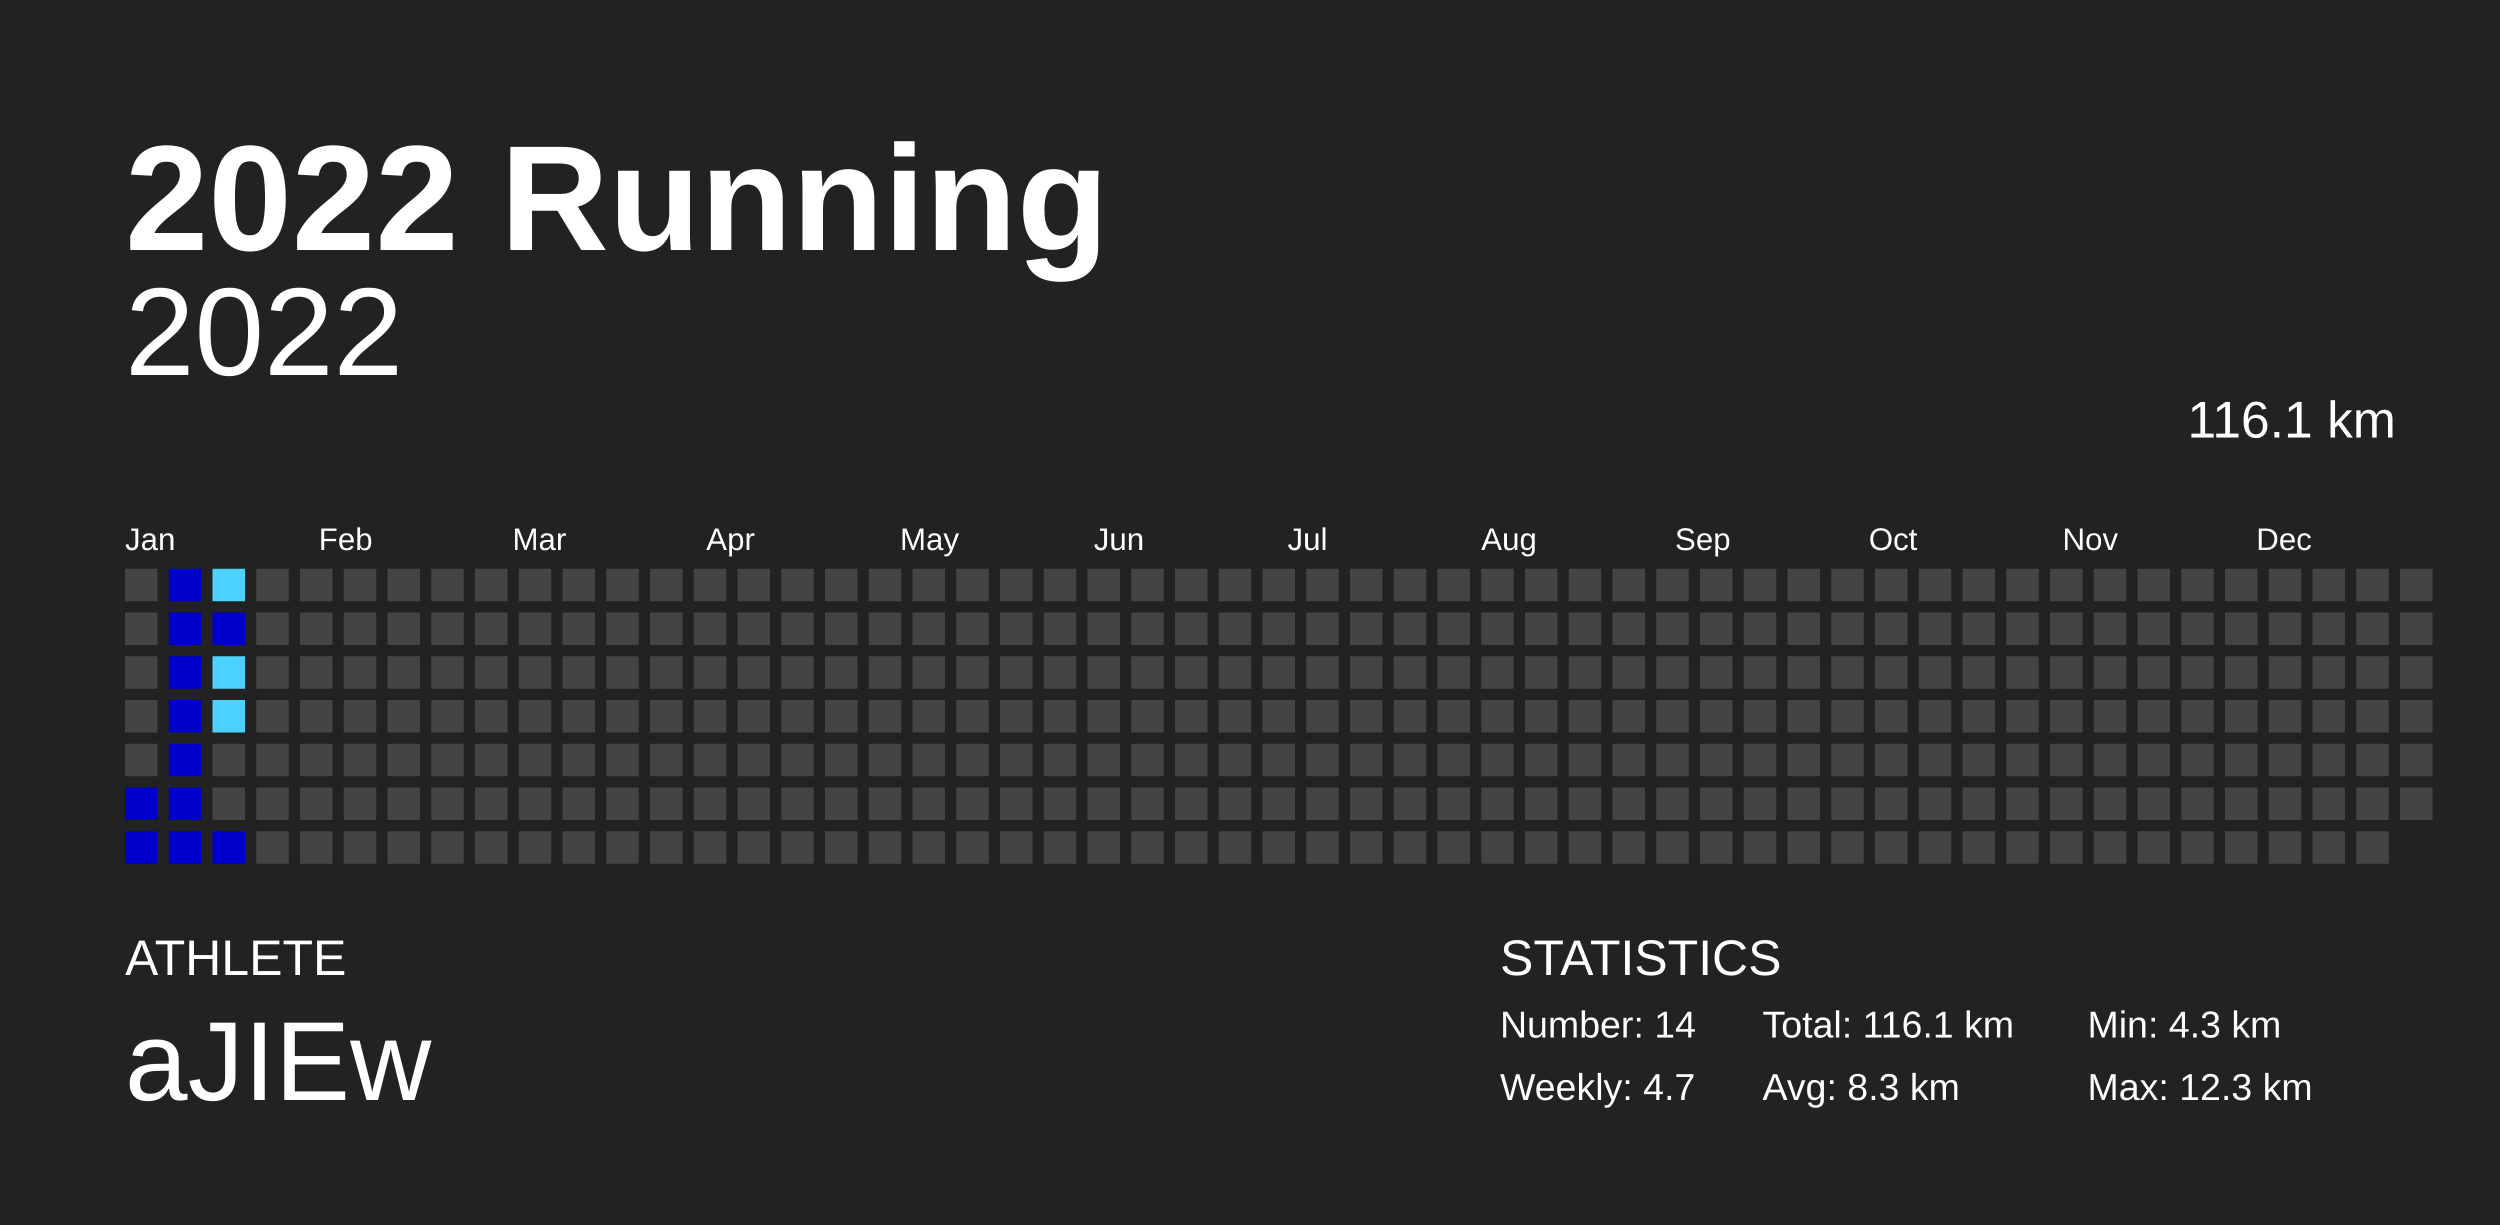
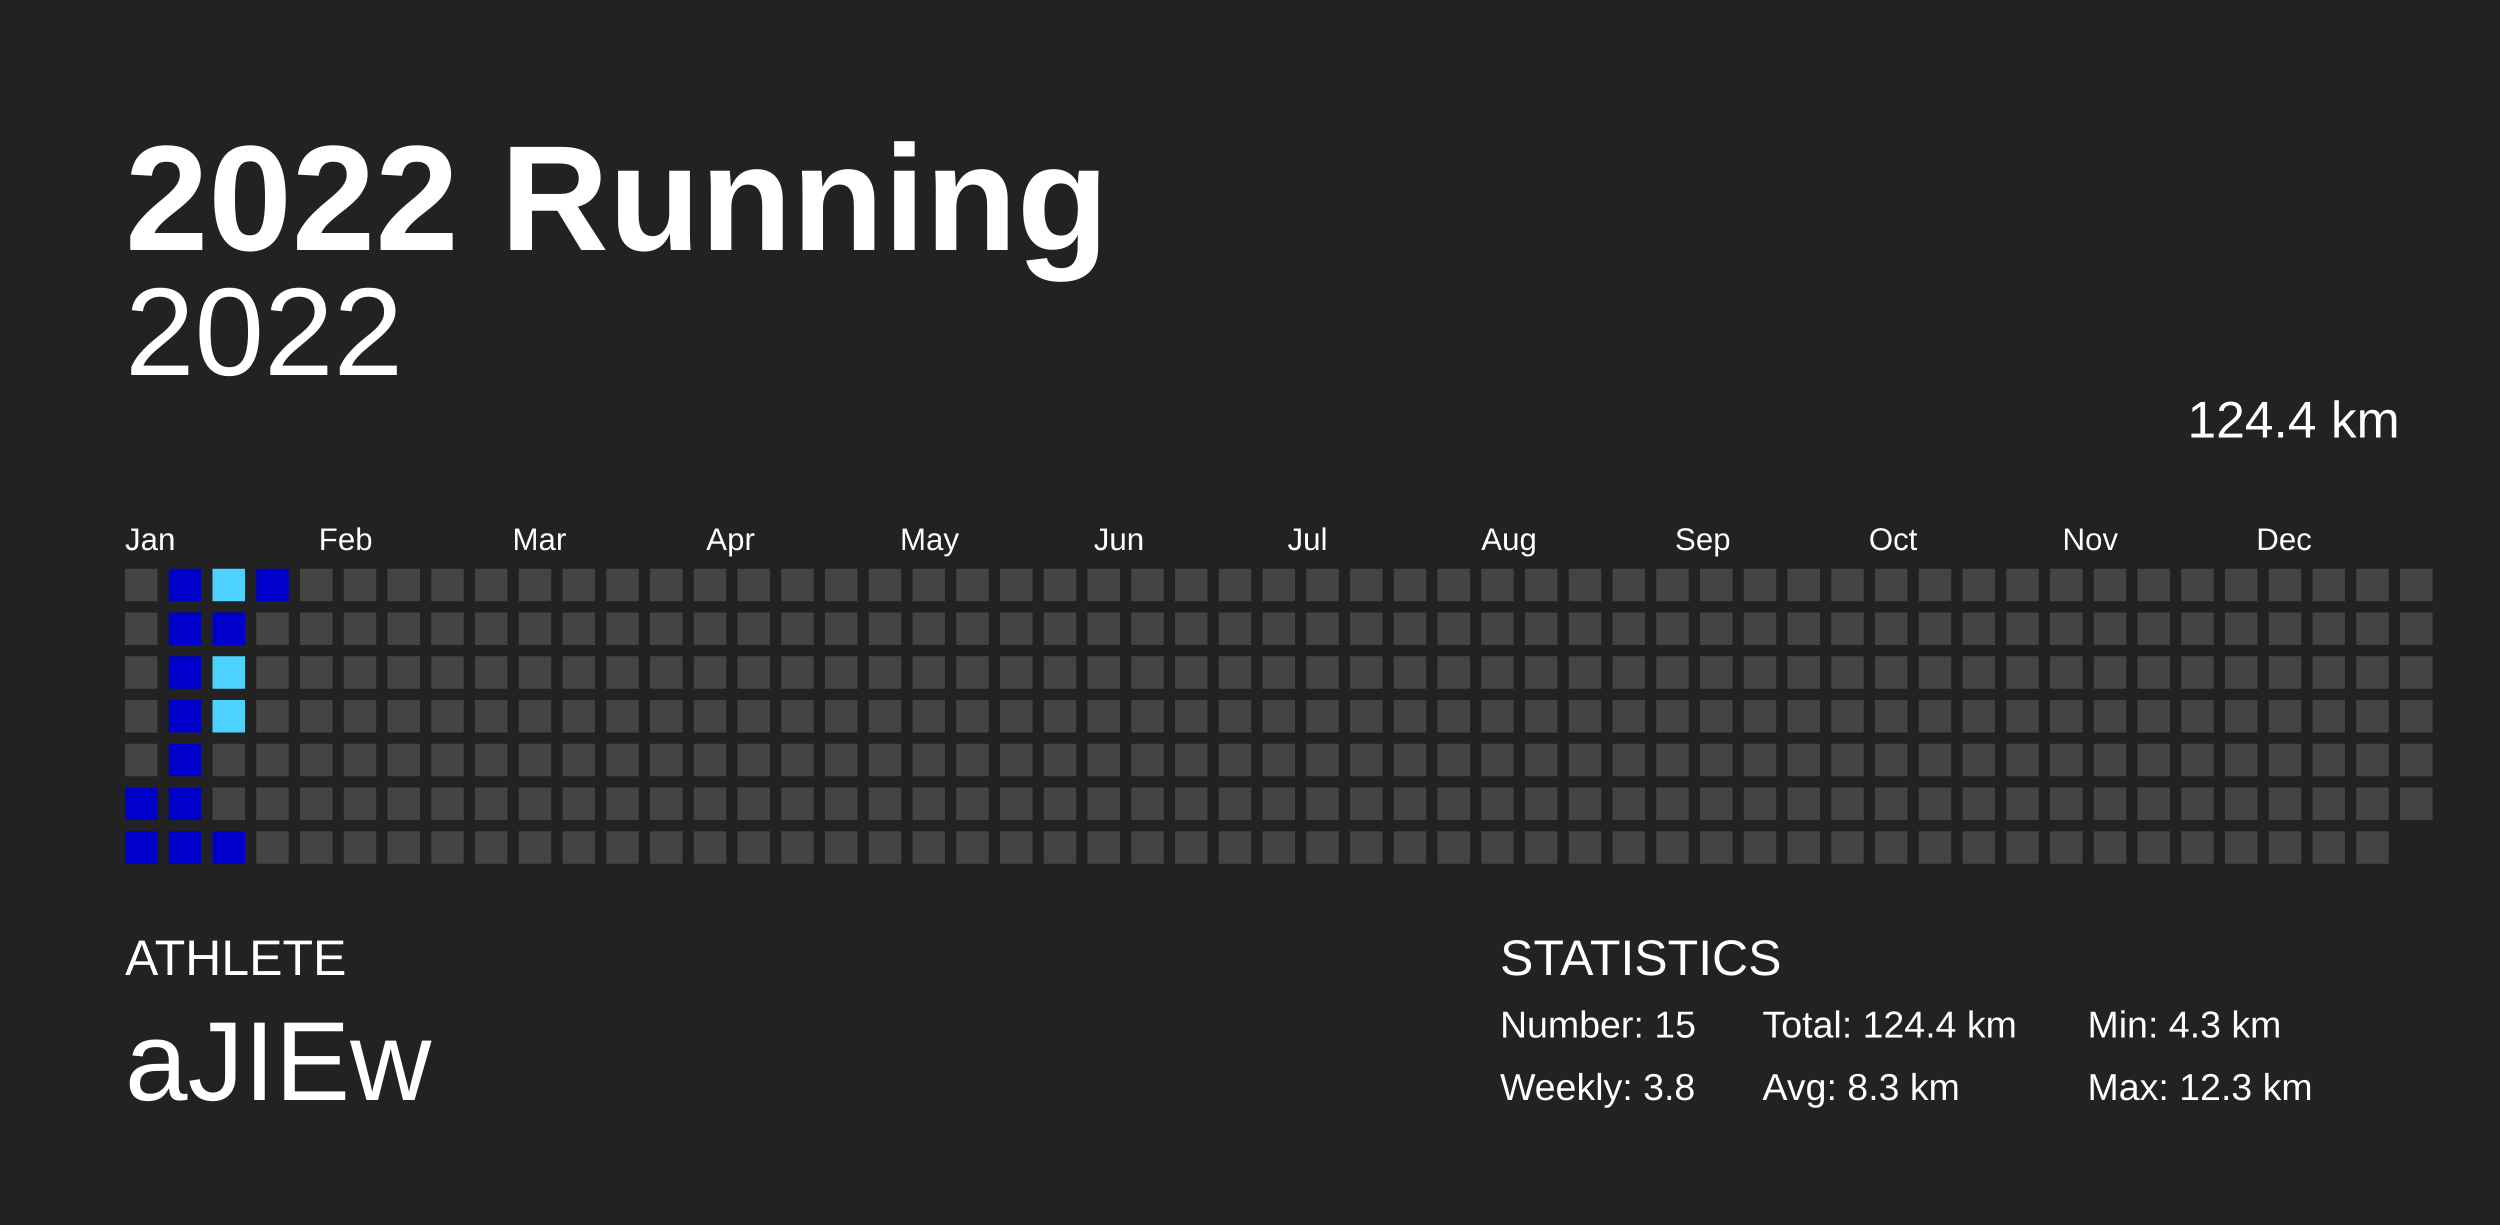
<svg xmlns="http://www.w3.org/2000/svg" baseProfile="full" height="98mm" version="1.1" viewBox="0,0,200,98" width="200mm">
  <defs />
  <rect fill="#222222" height="98" width="200" x="0" y="0" />
  <text fill="#FFFFFF" style="font-size:12px; font-family:Arial; font-weight:bold;" x="10" y="20">2022 Running</text>
  <text fill="#FFFFFF" style="font-size:4px; font-family:Arial" x="10" y="78">ATHLETE</text>
  <text fill="#FFFFFF" style="font-size:9px; font-family:Arial" x="10" y="88">aJIEw</text>
  <text fill="#FFFFFF" style="font-size:4px; font-family:Arial" x="120" y="78">STATISTICS</text>
-   <text fill="#FFFFFF" style="font-size:3px; font-family:Arial" x="120" y="83">Number: 14</text>
-   <text fill="#FFFFFF" style="font-size:3px; font-family:Arial" x="120" y="88">Weekly: 4.7</text>
-   <text fill="#FFFFFF" style="font-size:3px; font-family:Arial" x="141" y="83">Total: 116.1 km</text>
+   <text fill="#FFFFFF" style="font-size:3px; font-family:Arial" x="120" y="83">Number: 15</text>
+   <text fill="#FFFFFF" style="font-size:3px; font-family:Arial" x="120" y="88">Weekly: 3.8</text>
+   <text fill="#FFFFFF" style="font-size:3px; font-family:Arial" x="141" y="83">Total: 124.4 km</text>
  <text fill="#FFFFFF" style="font-size:3px; font-family:Arial" x="141" y="88">Avg: 8.3 km</text>
  <text fill="#FFFFFF" style="font-size:3px; font-family:Arial" x="167" y="83">Min: 4.3 km</text>
  <text fill="#FFFFFF" style="font-size:3px; font-family:Arial" x="167" y="88">Max: 12.3 km</text>
  <text alignment-baseline="hanging" fill="#FFFFFF" style="font-size:10.0px; font-family:Arial;" x="10" y="30">2022</text>
-   <text alignment-baseline="hanging" fill="#FFFFFF" style="font-size:4.125px; font-family:Arial;" x="175" y="35">116.1 km</text>
+   <text alignment-baseline="hanging" fill="#FFFFFF" style="font-size:4.125px; font-family:Arial;" x="175" y="35">124.4 km</text>
  <text fill="#FFFFFF" style="font-size:2.5px; font-family:Arial" x="10.0" y="44">Jan</text>
  <text fill="#FFFFFF" style="font-size:2.5px; font-family:Arial" x="25.5" y="44">Feb</text>
  <text fill="#FFFFFF" style="font-size:2.5px; font-family:Arial" x="41.0" y="44">Mar</text>
  <text fill="#FFFFFF" style="font-size:2.5px; font-family:Arial" x="56.5" y="44">Apr</text>
  <text fill="#FFFFFF" style="font-size:2.5px; font-family:Arial" x="72.0" y="44">May</text>
  <text fill="#FFFFFF" style="font-size:2.5px; font-family:Arial" x="87.5" y="44">Jun</text>
  <text fill="#FFFFFF" style="font-size:2.5px; font-family:Arial" x="103.0" y="44">Jul</text>
  <text fill="#FFFFFF" style="font-size:2.5px; font-family:Arial" x="118.5" y="44">Aug</text>
  <text fill="#FFFFFF" style="font-size:2.5px; font-family:Arial" x="134.0" y="44">Sep</text>
  <text fill="#FFFFFF" style="font-size:2.5px; font-family:Arial" x="149.5" y="44">Oct</text>
  <text fill="#FFFFFF" style="font-size:2.5px; font-family:Arial" x="165.0" y="44">Nov</text>
  <text fill="#FFFFFF" style="font-size:2.5px; font-family:Arial" x="180.5" y="44">Dec</text>
  <rect fill="#444444" height="2.6" width="2.6" x="10.0" y="45.5" />
  <rect fill="#444444" height="2.6" width="2.6" x="10.0" y="49.0" />
  <rect fill="#444444" height="2.6" width="2.6" x="10.0" y="52.5" />
  <rect fill="#444444" height="2.6" width="2.6" x="10.0" y="56.0" />
  <rect fill="#444444" height="2.6" width="2.6" x="10.0" y="59.5" />
  <rect fill="mediumblue" height="2.6" width="2.6" x="10.0" y="63.0" />
  <rect fill="mediumblue" height="2.6" width="2.6" x="10.0" y="66.5" />
  <rect fill="mediumblue" height="2.6" width="2.6" x="13.5" y="45.5" />
  <rect fill="mediumblue" height="2.6" width="2.6" x="13.5" y="49.0" />
  <rect fill="mediumblue" height="2.6" width="2.6" x="13.5" y="52.5" />
  <rect fill="mediumblue" height="2.6" width="2.6" x="13.5" y="56.0" />
  <rect fill="mediumblue" height="2.6" width="2.6" x="13.5" y="59.5" />
  <rect fill="mediumblue" height="2.6" width="2.6" x="13.5" y="63.0" />
  <rect fill="mediumblue" height="2.6" width="2.6" x="13.5" y="66.5" />
  <rect fill="#4dd2ff" height="2.6" width="2.6" x="17.0" y="45.5" />
  <rect fill="mediumblue" height="2.6" width="2.6" x="17.0" y="49.0" />
  <rect fill="#4dd2ff" height="2.6" width="2.6" x="17.0" y="52.5" />
  <rect fill="#4dd2ff" height="2.6" width="2.6" x="17.0" y="56.0" />
  <rect fill="#444444" height="2.6" width="2.6" x="17.0" y="59.5" />
  <rect fill="#444444" height="2.6" width="2.6" x="17.0" y="63.0" />
  <rect fill="mediumblue" height="2.6" width="2.6" x="17.0" y="66.5" />
-   <rect fill="#444444" height="2.6" width="2.6" x="20.5" y="45.5" />
+   <rect fill="mediumblue" height="2.6" width="2.6" x="20.5" y="45.5" />
  <rect fill="#444444" height="2.6" width="2.6" x="20.5" y="49.0" />
  <rect fill="#444444" height="2.6" width="2.6" x="20.5" y="52.5" />
  <rect fill="#444444" height="2.6" width="2.6" x="20.5" y="56.0" />
  <rect fill="#444444" height="2.6" width="2.6" x="20.5" y="59.5" />
  <rect fill="#444444" height="2.6" width="2.6" x="20.5" y="63.0" />
  <rect fill="#444444" height="2.6" width="2.6" x="20.5" y="66.5" />
  <rect fill="#444444" height="2.6" width="2.6" x="24.0" y="45.5" />
  <rect fill="#444444" height="2.6" width="2.6" x="24.0" y="49.0" />
  <rect fill="#444444" height="2.6" width="2.6" x="24.0" y="52.5" />
  <rect fill="#444444" height="2.6" width="2.6" x="24.0" y="56.0" />
  <rect fill="#444444" height="2.6" width="2.6" x="24.0" y="59.5" />
  <rect fill="#444444" height="2.6" width="2.6" x="24.0" y="63.0" />
  <rect fill="#444444" height="2.6" width="2.6" x="24.0" y="66.5" />
  <rect fill="#444444" height="2.6" width="2.6" x="27.5" y="45.5" />
  <rect fill="#444444" height="2.6" width="2.6" x="27.5" y="49.0" />
  <rect fill="#444444" height="2.6" width="2.6" x="27.5" y="52.5" />
  <rect fill="#444444" height="2.6" width="2.6" x="27.5" y="56.0" />
  <rect fill="#444444" height="2.6" width="2.6" x="27.5" y="59.5" />
  <rect fill="#444444" height="2.6" width="2.6" x="27.5" y="63.0" />
  <rect fill="#444444" height="2.6" width="2.6" x="27.5" y="66.5" />
  <rect fill="#444444" height="2.6" width="2.6" x="31.0" y="45.5" />
  <rect fill="#444444" height="2.6" width="2.6" x="31.0" y="49.0" />
  <rect fill="#444444" height="2.6" width="2.6" x="31.0" y="52.5" />
  <rect fill="#444444" height="2.6" width="2.6" x="31.0" y="56.0" />
  <rect fill="#444444" height="2.6" width="2.6" x="31.0" y="59.5" />
  <rect fill="#444444" height="2.6" width="2.6" x="31.0" y="63.0" />
  <rect fill="#444444" height="2.6" width="2.6" x="31.0" y="66.5" />
  <rect fill="#444444" height="2.6" width="2.6" x="34.5" y="45.5" />
  <rect fill="#444444" height="2.6" width="2.6" x="34.5" y="49.0" />
  <rect fill="#444444" height="2.6" width="2.6" x="34.5" y="52.5" />
  <rect fill="#444444" height="2.6" width="2.6" x="34.5" y="56.0" />
  <rect fill="#444444" height="2.6" width="2.6" x="34.5" y="59.5" />
  <rect fill="#444444" height="2.6" width="2.6" x="34.5" y="63.0" />
  <rect fill="#444444" height="2.6" width="2.6" x="34.5" y="66.5" />
  <rect fill="#444444" height="2.6" width="2.6" x="38.0" y="45.5" />
  <rect fill="#444444" height="2.6" width="2.6" x="38.0" y="49.0" />
  <rect fill="#444444" height="2.6" width="2.6" x="38.0" y="52.5" />
  <rect fill="#444444" height="2.6" width="2.6" x="38.0" y="56.0" />
  <rect fill="#444444" height="2.6" width="2.6" x="38.0" y="59.5" />
  <rect fill="#444444" height="2.6" width="2.6" x="38.0" y="63.0" />
  <rect fill="#444444" height="2.6" width="2.6" x="38.0" y="66.5" />
  <rect fill="#444444" height="2.6" width="2.6" x="41.5" y="45.5" />
  <rect fill="#444444" height="2.6" width="2.6" x="41.5" y="49.0" />
  <rect fill="#444444" height="2.6" width="2.6" x="41.5" y="52.5" />
  <rect fill="#444444" height="2.6" width="2.6" x="41.5" y="56.0" />
  <rect fill="#444444" height="2.6" width="2.6" x="41.5" y="59.5" />
  <rect fill="#444444" height="2.6" width="2.6" x="41.5" y="63.0" />
  <rect fill="#444444" height="2.6" width="2.6" x="41.5" y="66.5" />
  <rect fill="#444444" height="2.6" width="2.6" x="45.0" y="45.5" />
  <rect fill="#444444" height="2.6" width="2.6" x="45.0" y="49.0" />
  <rect fill="#444444" height="2.6" width="2.6" x="45.0" y="52.5" />
  <rect fill="#444444" height="2.6" width="2.6" x="45.0" y="56.0" />
  <rect fill="#444444" height="2.6" width="2.6" x="45.0" y="59.5" />
  <rect fill="#444444" height="2.6" width="2.6" x="45.0" y="63.0" />
  <rect fill="#444444" height="2.6" width="2.6" x="45.0" y="66.5" />
  <rect fill="#444444" height="2.6" width="2.6" x="48.5" y="45.5" />
  <rect fill="#444444" height="2.6" width="2.6" x="48.5" y="49.0" />
  <rect fill="#444444" height="2.6" width="2.6" x="48.5" y="52.5" />
  <rect fill="#444444" height="2.6" width="2.6" x="48.5" y="56.0" />
  <rect fill="#444444" height="2.6" width="2.6" x="48.5" y="59.5" />
  <rect fill="#444444" height="2.6" width="2.6" x="48.5" y="63.0" />
  <rect fill="#444444" height="2.6" width="2.6" x="48.5" y="66.5" />
  <rect fill="#444444" height="2.6" width="2.6" x="52.0" y="45.5" />
  <rect fill="#444444" height="2.6" width="2.6" x="52.0" y="49.0" />
  <rect fill="#444444" height="2.6" width="2.6" x="52.0" y="52.5" />
  <rect fill="#444444" height="2.6" width="2.6" x="52.0" y="56.0" />
  <rect fill="#444444" height="2.6" width="2.6" x="52.0" y="59.5" />
  <rect fill="#444444" height="2.6" width="2.6" x="52.0" y="63.0" />
  <rect fill="#444444" height="2.6" width="2.6" x="52.0" y="66.5" />
  <rect fill="#444444" height="2.6" width="2.6" x="55.5" y="45.5" />
  <rect fill="#444444" height="2.6" width="2.6" x="55.5" y="49.0" />
  <rect fill="#444444" height="2.6" width="2.6" x="55.5" y="52.5" />
  <rect fill="#444444" height="2.6" width="2.6" x="55.5" y="56.0" />
  <rect fill="#444444" height="2.6" width="2.6" x="55.5" y="59.5" />
  <rect fill="#444444" height="2.6" width="2.6" x="55.5" y="63.0" />
  <rect fill="#444444" height="2.6" width="2.6" x="55.5" y="66.5" />
  <rect fill="#444444" height="2.6" width="2.6" x="59.0" y="45.5" />
  <rect fill="#444444" height="2.6" width="2.6" x="59.0" y="49.0" />
  <rect fill="#444444" height="2.6" width="2.6" x="59.0" y="52.5" />
  <rect fill="#444444" height="2.6" width="2.6" x="59.0" y="56.0" />
  <rect fill="#444444" height="2.6" width="2.6" x="59.0" y="59.5" />
  <rect fill="#444444" height="2.6" width="2.6" x="59.0" y="63.0" />
  <rect fill="#444444" height="2.6" width="2.6" x="59.0" y="66.5" />
  <rect fill="#444444" height="2.6" width="2.6" x="62.5" y="45.5" />
  <rect fill="#444444" height="2.6" width="2.6" x="62.5" y="49.0" />
  <rect fill="#444444" height="2.6" width="2.6" x="62.5" y="52.5" />
  <rect fill="#444444" height="2.6" width="2.6" x="62.5" y="56.0" />
  <rect fill="#444444" height="2.6" width="2.6" x="62.5" y="59.5" />
  <rect fill="#444444" height="2.6" width="2.6" x="62.5" y="63.0" />
  <rect fill="#444444" height="2.6" width="2.6" x="62.5" y="66.5" />
  <rect fill="#444444" height="2.6" width="2.6" x="66.0" y="45.5" />
  <rect fill="#444444" height="2.6" width="2.6" x="66.0" y="49.0" />
  <rect fill="#444444" height="2.6" width="2.6" x="66.0" y="52.5" />
  <rect fill="#444444" height="2.6" width="2.6" x="66.0" y="56.0" />
  <rect fill="#444444" height="2.6" width="2.6" x="66.0" y="59.5" />
  <rect fill="#444444" height="2.6" width="2.6" x="66.0" y="63.0" />
  <rect fill="#444444" height="2.6" width="2.6" x="66.0" y="66.5" />
  <rect fill="#444444" height="2.6" width="2.6" x="69.5" y="45.5" />
  <rect fill="#444444" height="2.6" width="2.6" x="69.5" y="49.0" />
  <rect fill="#444444" height="2.6" width="2.6" x="69.5" y="52.5" />
  <rect fill="#444444" height="2.6" width="2.6" x="69.5" y="56.0" />
  <rect fill="#444444" height="2.6" width="2.6" x="69.5" y="59.5" />
  <rect fill="#444444" height="2.6" width="2.6" x="69.5" y="63.0" />
  <rect fill="#444444" height="2.6" width="2.6" x="69.5" y="66.5" />
  <rect fill="#444444" height="2.6" width="2.6" x="73.0" y="45.5" />
  <rect fill="#444444" height="2.6" width="2.6" x="73.0" y="49.0" />
  <rect fill="#444444" height="2.6" width="2.6" x="73.0" y="52.5" />
  <rect fill="#444444" height="2.6" width="2.6" x="73.0" y="56.0" />
  <rect fill="#444444" height="2.6" width="2.6" x="73.0" y="59.5" />
  <rect fill="#444444" height="2.6" width="2.6" x="73.0" y="63.0" />
  <rect fill="#444444" height="2.6" width="2.6" x="73.0" y="66.5" />
  <rect fill="#444444" height="2.6" width="2.6" x="76.5" y="45.5" />
  <rect fill="#444444" height="2.6" width="2.6" x="76.5" y="49.0" />
  <rect fill="#444444" height="2.6" width="2.6" x="76.5" y="52.5" />
  <rect fill="#444444" height="2.6" width="2.6" x="76.5" y="56.0" />
  <rect fill="#444444" height="2.6" width="2.6" x="76.5" y="59.5" />
  <rect fill="#444444" height="2.6" width="2.6" x="76.5" y="63.0" />
  <rect fill="#444444" height="2.6" width="2.6" x="76.5" y="66.5" />
  <rect fill="#444444" height="2.6" width="2.6" x="80.0" y="45.5" />
  <rect fill="#444444" height="2.6" width="2.6" x="80.0" y="49.0" />
  <rect fill="#444444" height="2.6" width="2.6" x="80.0" y="52.5" />
  <rect fill="#444444" height="2.6" width="2.6" x="80.0" y="56.0" />
  <rect fill="#444444" height="2.6" width="2.6" x="80.0" y="59.5" />
  <rect fill="#444444" height="2.6" width="2.6" x="80.0" y="63.0" />
  <rect fill="#444444" height="2.6" width="2.6" x="80.0" y="66.5" />
  <rect fill="#444444" height="2.6" width="2.6" x="83.5" y="45.5" />
  <rect fill="#444444" height="2.6" width="2.6" x="83.5" y="49.0" />
  <rect fill="#444444" height="2.6" width="2.6" x="83.5" y="52.5" />
  <rect fill="#444444" height="2.6" width="2.6" x="83.5" y="56.0" />
  <rect fill="#444444" height="2.6" width="2.6" x="83.5" y="59.5" />
  <rect fill="#444444" height="2.6" width="2.6" x="83.5" y="63.0" />
  <rect fill="#444444" height="2.6" width="2.6" x="83.5" y="66.5" />
  <rect fill="#444444" height="2.6" width="2.6" x="87.0" y="45.5" />
  <rect fill="#444444" height="2.6" width="2.6" x="87.0" y="49.0" />
  <rect fill="#444444" height="2.6" width="2.6" x="87.0" y="52.5" />
  <rect fill="#444444" height="2.6" width="2.6" x="87.0" y="56.0" />
  <rect fill="#444444" height="2.6" width="2.6" x="87.0" y="59.5" />
  <rect fill="#444444" height="2.6" width="2.6" x="87.0" y="63.0" />
  <rect fill="#444444" height="2.6" width="2.6" x="87.0" y="66.5" />
  <rect fill="#444444" height="2.6" width="2.6" x="90.5" y="45.5" />
  <rect fill="#444444" height="2.6" width="2.6" x="90.5" y="49.0" />
  <rect fill="#444444" height="2.6" width="2.6" x="90.5" y="52.5" />
  <rect fill="#444444" height="2.6" width="2.6" x="90.5" y="56.0" />
  <rect fill="#444444" height="2.6" width="2.6" x="90.5" y="59.5" />
  <rect fill="#444444" height="2.6" width="2.6" x="90.5" y="63.0" />
  <rect fill="#444444" height="2.6" width="2.6" x="90.5" y="66.5" />
  <rect fill="#444444" height="2.6" width="2.6" x="94.0" y="45.5" />
  <rect fill="#444444" height="2.6" width="2.6" x="94.0" y="49.0" />
  <rect fill="#444444" height="2.6" width="2.6" x="94.0" y="52.5" />
  <rect fill="#444444" height="2.6" width="2.6" x="94.0" y="56.0" />
  <rect fill="#444444" height="2.6" width="2.6" x="94.0" y="59.5" />
  <rect fill="#444444" height="2.6" width="2.6" x="94.0" y="63.0" />
  <rect fill="#444444" height="2.6" width="2.6" x="94.0" y="66.5" />
  <rect fill="#444444" height="2.6" width="2.6" x="97.5" y="45.5" />
  <rect fill="#444444" height="2.6" width="2.6" x="97.5" y="49.0" />
  <rect fill="#444444" height="2.6" width="2.6" x="97.5" y="52.5" />
  <rect fill="#444444" height="2.6" width="2.6" x="97.5" y="56.0" />
  <rect fill="#444444" height="2.6" width="2.6" x="97.5" y="59.5" />
  <rect fill="#444444" height="2.6" width="2.6" x="97.5" y="63.0" />
  <rect fill="#444444" height="2.6" width="2.6" x="97.5" y="66.5" />
  <rect fill="#444444" height="2.6" width="2.6" x="101.0" y="45.5" />
  <rect fill="#444444" height="2.6" width="2.6" x="101.0" y="49.0" />
  <rect fill="#444444" height="2.6" width="2.6" x="101.0" y="52.5" />
  <rect fill="#444444" height="2.6" width="2.6" x="101.0" y="56.0" />
  <rect fill="#444444" height="2.6" width="2.6" x="101.0" y="59.5" />
  <rect fill="#444444" height="2.6" width="2.6" x="101.0" y="63.0" />
  <rect fill="#444444" height="2.6" width="2.6" x="101.0" y="66.5" />
  <rect fill="#444444" height="2.6" width="2.6" x="104.5" y="45.5" />
  <rect fill="#444444" height="2.6" width="2.6" x="104.5" y="49.0" />
  <rect fill="#444444" height="2.6" width="2.6" x="104.5" y="52.5" />
  <rect fill="#444444" height="2.6" width="2.6" x="104.5" y="56.0" />
  <rect fill="#444444" height="2.6" width="2.6" x="104.5" y="59.5" />
  <rect fill="#444444" height="2.6" width="2.6" x="104.5" y="63.0" />
  <rect fill="#444444" height="2.6" width="2.6" x="104.5" y="66.5" />
  <rect fill="#444444" height="2.6" width="2.6" x="108.0" y="45.5" />
  <rect fill="#444444" height="2.6" width="2.6" x="108.0" y="49.0" />
  <rect fill="#444444" height="2.6" width="2.6" x="108.0" y="52.5" />
  <rect fill="#444444" height="2.6" width="2.6" x="108.0" y="56.0" />
  <rect fill="#444444" height="2.6" width="2.6" x="108.0" y="59.5" />
  <rect fill="#444444" height="2.6" width="2.6" x="108.0" y="63.0" />
  <rect fill="#444444" height="2.6" width="2.6" x="108.0" y="66.5" />
  <rect fill="#444444" height="2.6" width="2.6" x="111.5" y="45.5" />
  <rect fill="#444444" height="2.6" width="2.6" x="111.5" y="49.0" />
  <rect fill="#444444" height="2.6" width="2.6" x="111.5" y="52.5" />
  <rect fill="#444444" height="2.6" width="2.6" x="111.5" y="56.0" />
  <rect fill="#444444" height="2.6" width="2.6" x="111.5" y="59.5" />
  <rect fill="#444444" height="2.6" width="2.6" x="111.5" y="63.0" />
  <rect fill="#444444" height="2.6" width="2.6" x="111.5" y="66.5" />
  <rect fill="#444444" height="2.6" width="2.6" x="115.0" y="45.5" />
  <rect fill="#444444" height="2.6" width="2.6" x="115.0" y="49.0" />
  <rect fill="#444444" height="2.6" width="2.6" x="115.0" y="52.5" />
  <rect fill="#444444" height="2.6" width="2.6" x="115.0" y="56.0" />
  <rect fill="#444444" height="2.6" width="2.6" x="115.0" y="59.5" />
  <rect fill="#444444" height="2.6" width="2.6" x="115.0" y="63.0" />
  <rect fill="#444444" height="2.6" width="2.6" x="115.0" y="66.5" />
  <rect fill="#444444" height="2.6" width="2.6" x="118.5" y="45.5" />
  <rect fill="#444444" height="2.6" width="2.6" x="118.5" y="49.0" />
  <rect fill="#444444" height="2.6" width="2.6" x="118.5" y="52.5" />
  <rect fill="#444444" height="2.6" width="2.6" x="118.5" y="56.0" />
  <rect fill="#444444" height="2.6" width="2.6" x="118.5" y="59.5" />
  <rect fill="#444444" height="2.6" width="2.6" x="118.5" y="63.0" />
  <rect fill="#444444" height="2.6" width="2.6" x="118.5" y="66.5" />
  <rect fill="#444444" height="2.6" width="2.6" x="122.0" y="45.5" />
  <rect fill="#444444" height="2.6" width="2.6" x="122.0" y="49.0" />
  <rect fill="#444444" height="2.6" width="2.6" x="122.0" y="52.5" />
  <rect fill="#444444" height="2.6" width="2.6" x="122.0" y="56.0" />
  <rect fill="#444444" height="2.6" width="2.6" x="122.0" y="59.5" />
  <rect fill="#444444" height="2.6" width="2.6" x="122.0" y="63.0" />
  <rect fill="#444444" height="2.6" width="2.6" x="122.0" y="66.5" />
  <rect fill="#444444" height="2.6" width="2.6" x="125.5" y="45.5" />
  <rect fill="#444444" height="2.6" width="2.6" x="125.5" y="49.0" />
  <rect fill="#444444" height="2.6" width="2.6" x="125.5" y="52.5" />
  <rect fill="#444444" height="2.6" width="2.6" x="125.5" y="56.0" />
  <rect fill="#444444" height="2.6" width="2.6" x="125.5" y="59.5" />
  <rect fill="#444444" height="2.6" width="2.6" x="125.5" y="63.0" />
  <rect fill="#444444" height="2.6" width="2.6" x="125.5" y="66.5" />
  <rect fill="#444444" height="2.6" width="2.6" x="129.0" y="45.5" />
  <rect fill="#444444" height="2.6" width="2.6" x="129.0" y="49.0" />
  <rect fill="#444444" height="2.6" width="2.6" x="129.0" y="52.5" />
  <rect fill="#444444" height="2.6" width="2.6" x="129.0" y="56.0" />
  <rect fill="#444444" height="2.6" width="2.6" x="129.0" y="59.5" />
  <rect fill="#444444" height="2.6" width="2.6" x="129.0" y="63.0" />
  <rect fill="#444444" height="2.6" width="2.6" x="129.0" y="66.5" />
  <rect fill="#444444" height="2.6" width="2.6" x="132.5" y="45.5" />
  <rect fill="#444444" height="2.6" width="2.6" x="132.5" y="49.0" />
  <rect fill="#444444" height="2.6" width="2.6" x="132.5" y="52.5" />
  <rect fill="#444444" height="2.6" width="2.6" x="132.5" y="56.0" />
  <rect fill="#444444" height="2.6" width="2.6" x="132.5" y="59.5" />
  <rect fill="#444444" height="2.6" width="2.6" x="132.5" y="63.0" />
  <rect fill="#444444" height="2.6" width="2.6" x="132.5" y="66.5" />
  <rect fill="#444444" height="2.6" width="2.6" x="136.0" y="45.5" />
  <rect fill="#444444" height="2.6" width="2.6" x="136.0" y="49.0" />
  <rect fill="#444444" height="2.6" width="2.6" x="136.0" y="52.5" />
  <rect fill="#444444" height="2.6" width="2.6" x="136.0" y="56.0" />
  <rect fill="#444444" height="2.6" width="2.6" x="136.0" y="59.5" />
  <rect fill="#444444" height="2.6" width="2.6" x="136.0" y="63.0" />
  <rect fill="#444444" height="2.6" width="2.6" x="136.0" y="66.5" />
  <rect fill="#444444" height="2.6" width="2.6" x="139.5" y="45.5" />
  <rect fill="#444444" height="2.6" width="2.6" x="139.5" y="49.0" />
  <rect fill="#444444" height="2.6" width="2.6" x="139.5" y="52.5" />
  <rect fill="#444444" height="2.6" width="2.6" x="139.5" y="56.0" />
  <rect fill="#444444" height="2.6" width="2.6" x="139.5" y="59.5" />
  <rect fill="#444444" height="2.6" width="2.6" x="139.5" y="63.0" />
  <rect fill="#444444" height="2.6" width="2.6" x="139.5" y="66.5" />
  <rect fill="#444444" height="2.6" width="2.6" x="143.0" y="45.5" />
  <rect fill="#444444" height="2.6" width="2.6" x="143.0" y="49.0" />
  <rect fill="#444444" height="2.6" width="2.6" x="143.0" y="52.5" />
  <rect fill="#444444" height="2.6" width="2.6" x="143.0" y="56.0" />
  <rect fill="#444444" height="2.6" width="2.6" x="143.0" y="59.5" />
  <rect fill="#444444" height="2.6" width="2.6" x="143.0" y="63.0" />
  <rect fill="#444444" height="2.6" width="2.6" x="143.0" y="66.5" />
  <rect fill="#444444" height="2.6" width="2.6" x="146.5" y="45.5" />
  <rect fill="#444444" height="2.6" width="2.6" x="146.5" y="49.0" />
  <rect fill="#444444" height="2.6" width="2.6" x="146.5" y="52.5" />
  <rect fill="#444444" height="2.6" width="2.6" x="146.5" y="56.0" />
  <rect fill="#444444" height="2.6" width="2.6" x="146.5" y="59.5" />
  <rect fill="#444444" height="2.6" width="2.6" x="146.5" y="63.0" />
  <rect fill="#444444" height="2.6" width="2.6" x="146.5" y="66.5" />
  <rect fill="#444444" height="2.6" width="2.6" x="150.0" y="45.5" />
  <rect fill="#444444" height="2.6" width="2.6" x="150.0" y="49.0" />
  <rect fill="#444444" height="2.6" width="2.6" x="150.0" y="52.5" />
  <rect fill="#444444" height="2.6" width="2.6" x="150.0" y="56.0" />
  <rect fill="#444444" height="2.6" width="2.6" x="150.0" y="59.5" />
  <rect fill="#444444" height="2.6" width="2.6" x="150.0" y="63.0" />
  <rect fill="#444444" height="2.6" width="2.6" x="150.0" y="66.5" />
  <rect fill="#444444" height="2.6" width="2.6" x="153.5" y="45.5" />
  <rect fill="#444444" height="2.6" width="2.6" x="153.5" y="49.0" />
  <rect fill="#444444" height="2.6" width="2.6" x="153.5" y="52.5" />
  <rect fill="#444444" height="2.6" width="2.6" x="153.5" y="56.0" />
  <rect fill="#444444" height="2.6" width="2.6" x="153.5" y="59.5" />
  <rect fill="#444444" height="2.6" width="2.6" x="153.5" y="63.0" />
  <rect fill="#444444" height="2.6" width="2.6" x="153.5" y="66.5" />
  <rect fill="#444444" height="2.6" width="2.6" x="157.0" y="45.5" />
  <rect fill="#444444" height="2.6" width="2.6" x="157.0" y="49.0" />
  <rect fill="#444444" height="2.6" width="2.6" x="157.0" y="52.5" />
  <rect fill="#444444" height="2.6" width="2.6" x="157.0" y="56.0" />
  <rect fill="#444444" height="2.6" width="2.6" x="157.0" y="59.5" />
  <rect fill="#444444" height="2.6" width="2.6" x="157.0" y="63.0" />
  <rect fill="#444444" height="2.6" width="2.6" x="157.0" y="66.5" />
  <rect fill="#444444" height="2.6" width="2.6" x="160.5" y="45.5" />
  <rect fill="#444444" height="2.6" width="2.6" x="160.5" y="49.0" />
  <rect fill="#444444" height="2.6" width="2.6" x="160.5" y="52.5" />
  <rect fill="#444444" height="2.6" width="2.6" x="160.5" y="56.0" />
  <rect fill="#444444" height="2.6" width="2.6" x="160.5" y="59.5" />
  <rect fill="#444444" height="2.6" width="2.6" x="160.5" y="63.0" />
  <rect fill="#444444" height="2.6" width="2.6" x="160.5" y="66.5" />
  <rect fill="#444444" height="2.6" width="2.6" x="164.0" y="45.5" />
  <rect fill="#444444" height="2.6" width="2.6" x="164.0" y="49.0" />
  <rect fill="#444444" height="2.6" width="2.6" x="164.0" y="52.5" />
  <rect fill="#444444" height="2.6" width="2.6" x="164.0" y="56.0" />
  <rect fill="#444444" height="2.6" width="2.6" x="164.0" y="59.5" />
  <rect fill="#444444" height="2.6" width="2.6" x="164.0" y="63.0" />
  <rect fill="#444444" height="2.6" width="2.6" x="164.0" y="66.5" />
  <rect fill="#444444" height="2.6" width="2.6" x="167.5" y="45.5" />
  <rect fill="#444444" height="2.6" width="2.6" x="167.5" y="49.0" />
  <rect fill="#444444" height="2.6" width="2.6" x="167.5" y="52.5" />
  <rect fill="#444444" height="2.6" width="2.6" x="167.5" y="56.0" />
  <rect fill="#444444" height="2.6" width="2.6" x="167.5" y="59.5" />
  <rect fill="#444444" height="2.6" width="2.6" x="167.5" y="63.0" />
  <rect fill="#444444" height="2.6" width="2.6" x="167.5" y="66.5" />
  <rect fill="#444444" height="2.6" width="2.6" x="171.0" y="45.5" />
  <rect fill="#444444" height="2.6" width="2.6" x="171.0" y="49.0" />
  <rect fill="#444444" height="2.6" width="2.6" x="171.0" y="52.5" />
  <rect fill="#444444" height="2.6" width="2.6" x="171.0" y="56.0" />
  <rect fill="#444444" height="2.6" width="2.6" x="171.0" y="59.5" />
  <rect fill="#444444" height="2.6" width="2.6" x="171.0" y="63.0" />
  <rect fill="#444444" height="2.6" width="2.6" x="171.0" y="66.5" />
  <rect fill="#444444" height="2.6" width="2.6" x="174.5" y="45.5" />
  <rect fill="#444444" height="2.6" width="2.6" x="174.5" y="49.0" />
  <rect fill="#444444" height="2.6" width="2.6" x="174.5" y="52.5" />
  <rect fill="#444444" height="2.6" width="2.6" x="174.5" y="56.0" />
  <rect fill="#444444" height="2.6" width="2.6" x="174.5" y="59.5" />
  <rect fill="#444444" height="2.6" width="2.6" x="174.5" y="63.0" />
  <rect fill="#444444" height="2.6" width="2.6" x="174.5" y="66.5" />
  <rect fill="#444444" height="2.6" width="2.6" x="178.0" y="45.5" />
  <rect fill="#444444" height="2.6" width="2.6" x="178.0" y="49.0" />
  <rect fill="#444444" height="2.6" width="2.6" x="178.0" y="52.5" />
  <rect fill="#444444" height="2.6" width="2.6" x="178.0" y="56.0" />
  <rect fill="#444444" height="2.6" width="2.6" x="178.0" y="59.5" />
  <rect fill="#444444" height="2.6" width="2.6" x="178.0" y="63.0" />
  <rect fill="#444444" height="2.6" width="2.6" x="178.0" y="66.5" />
  <rect fill="#444444" height="2.6" width="2.6" x="181.5" y="45.5" />
  <rect fill="#444444" height="2.6" width="2.6" x="181.5" y="49.0" />
  <rect fill="#444444" height="2.6" width="2.6" x="181.5" y="52.5" />
  <rect fill="#444444" height="2.6" width="2.6" x="181.5" y="56.0" />
  <rect fill="#444444" height="2.6" width="2.6" x="181.5" y="59.5" />
  <rect fill="#444444" height="2.6" width="2.6" x="181.5" y="63.0" />
  <rect fill="#444444" height="2.6" width="2.6" x="181.5" y="66.5" />
  <rect fill="#444444" height="2.6" width="2.6" x="185.0" y="45.5" />
  <rect fill="#444444" height="2.6" width="2.6" x="185.0" y="49.0" />
  <rect fill="#444444" height="2.6" width="2.6" x="185.0" y="52.5" />
  <rect fill="#444444" height="2.6" width="2.6" x="185.0" y="56.0" />
  <rect fill="#444444" height="2.6" width="2.6" x="185.0" y="59.5" />
  <rect fill="#444444" height="2.6" width="2.6" x="185.0" y="63.0" />
  <rect fill="#444444" height="2.6" width="2.6" x="185.0" y="66.5" />
  <rect fill="#444444" height="2.6" width="2.6" x="188.5" y="45.5" />
  <rect fill="#444444" height="2.6" width="2.6" x="188.5" y="49.0" />
  <rect fill="#444444" height="2.6" width="2.6" x="188.5" y="52.5" />
  <rect fill="#444444" height="2.6" width="2.6" x="188.5" y="56.0" />
  <rect fill="#444444" height="2.6" width="2.6" x="188.5" y="59.5" />
  <rect fill="#444444" height="2.6" width="2.6" x="188.5" y="63.0" />
  <rect fill="#444444" height="2.6" width="2.6" x="188.5" y="66.5" />
  <rect fill="#444444" height="2.6" width="2.6" x="192.0" y="45.5" />
  <rect fill="#444444" height="2.6" width="2.6" x="192.0" y="49.0" />
  <rect fill="#444444" height="2.6" width="2.6" x="192.0" y="52.5" />
  <rect fill="#444444" height="2.6" width="2.6" x="192.0" y="56.0" />
  <rect fill="#444444" height="2.6" width="2.6" x="192.0" y="59.5" />
  <rect fill="#444444" height="2.6" width="2.6" x="192.0" y="63.0" />
</svg>
